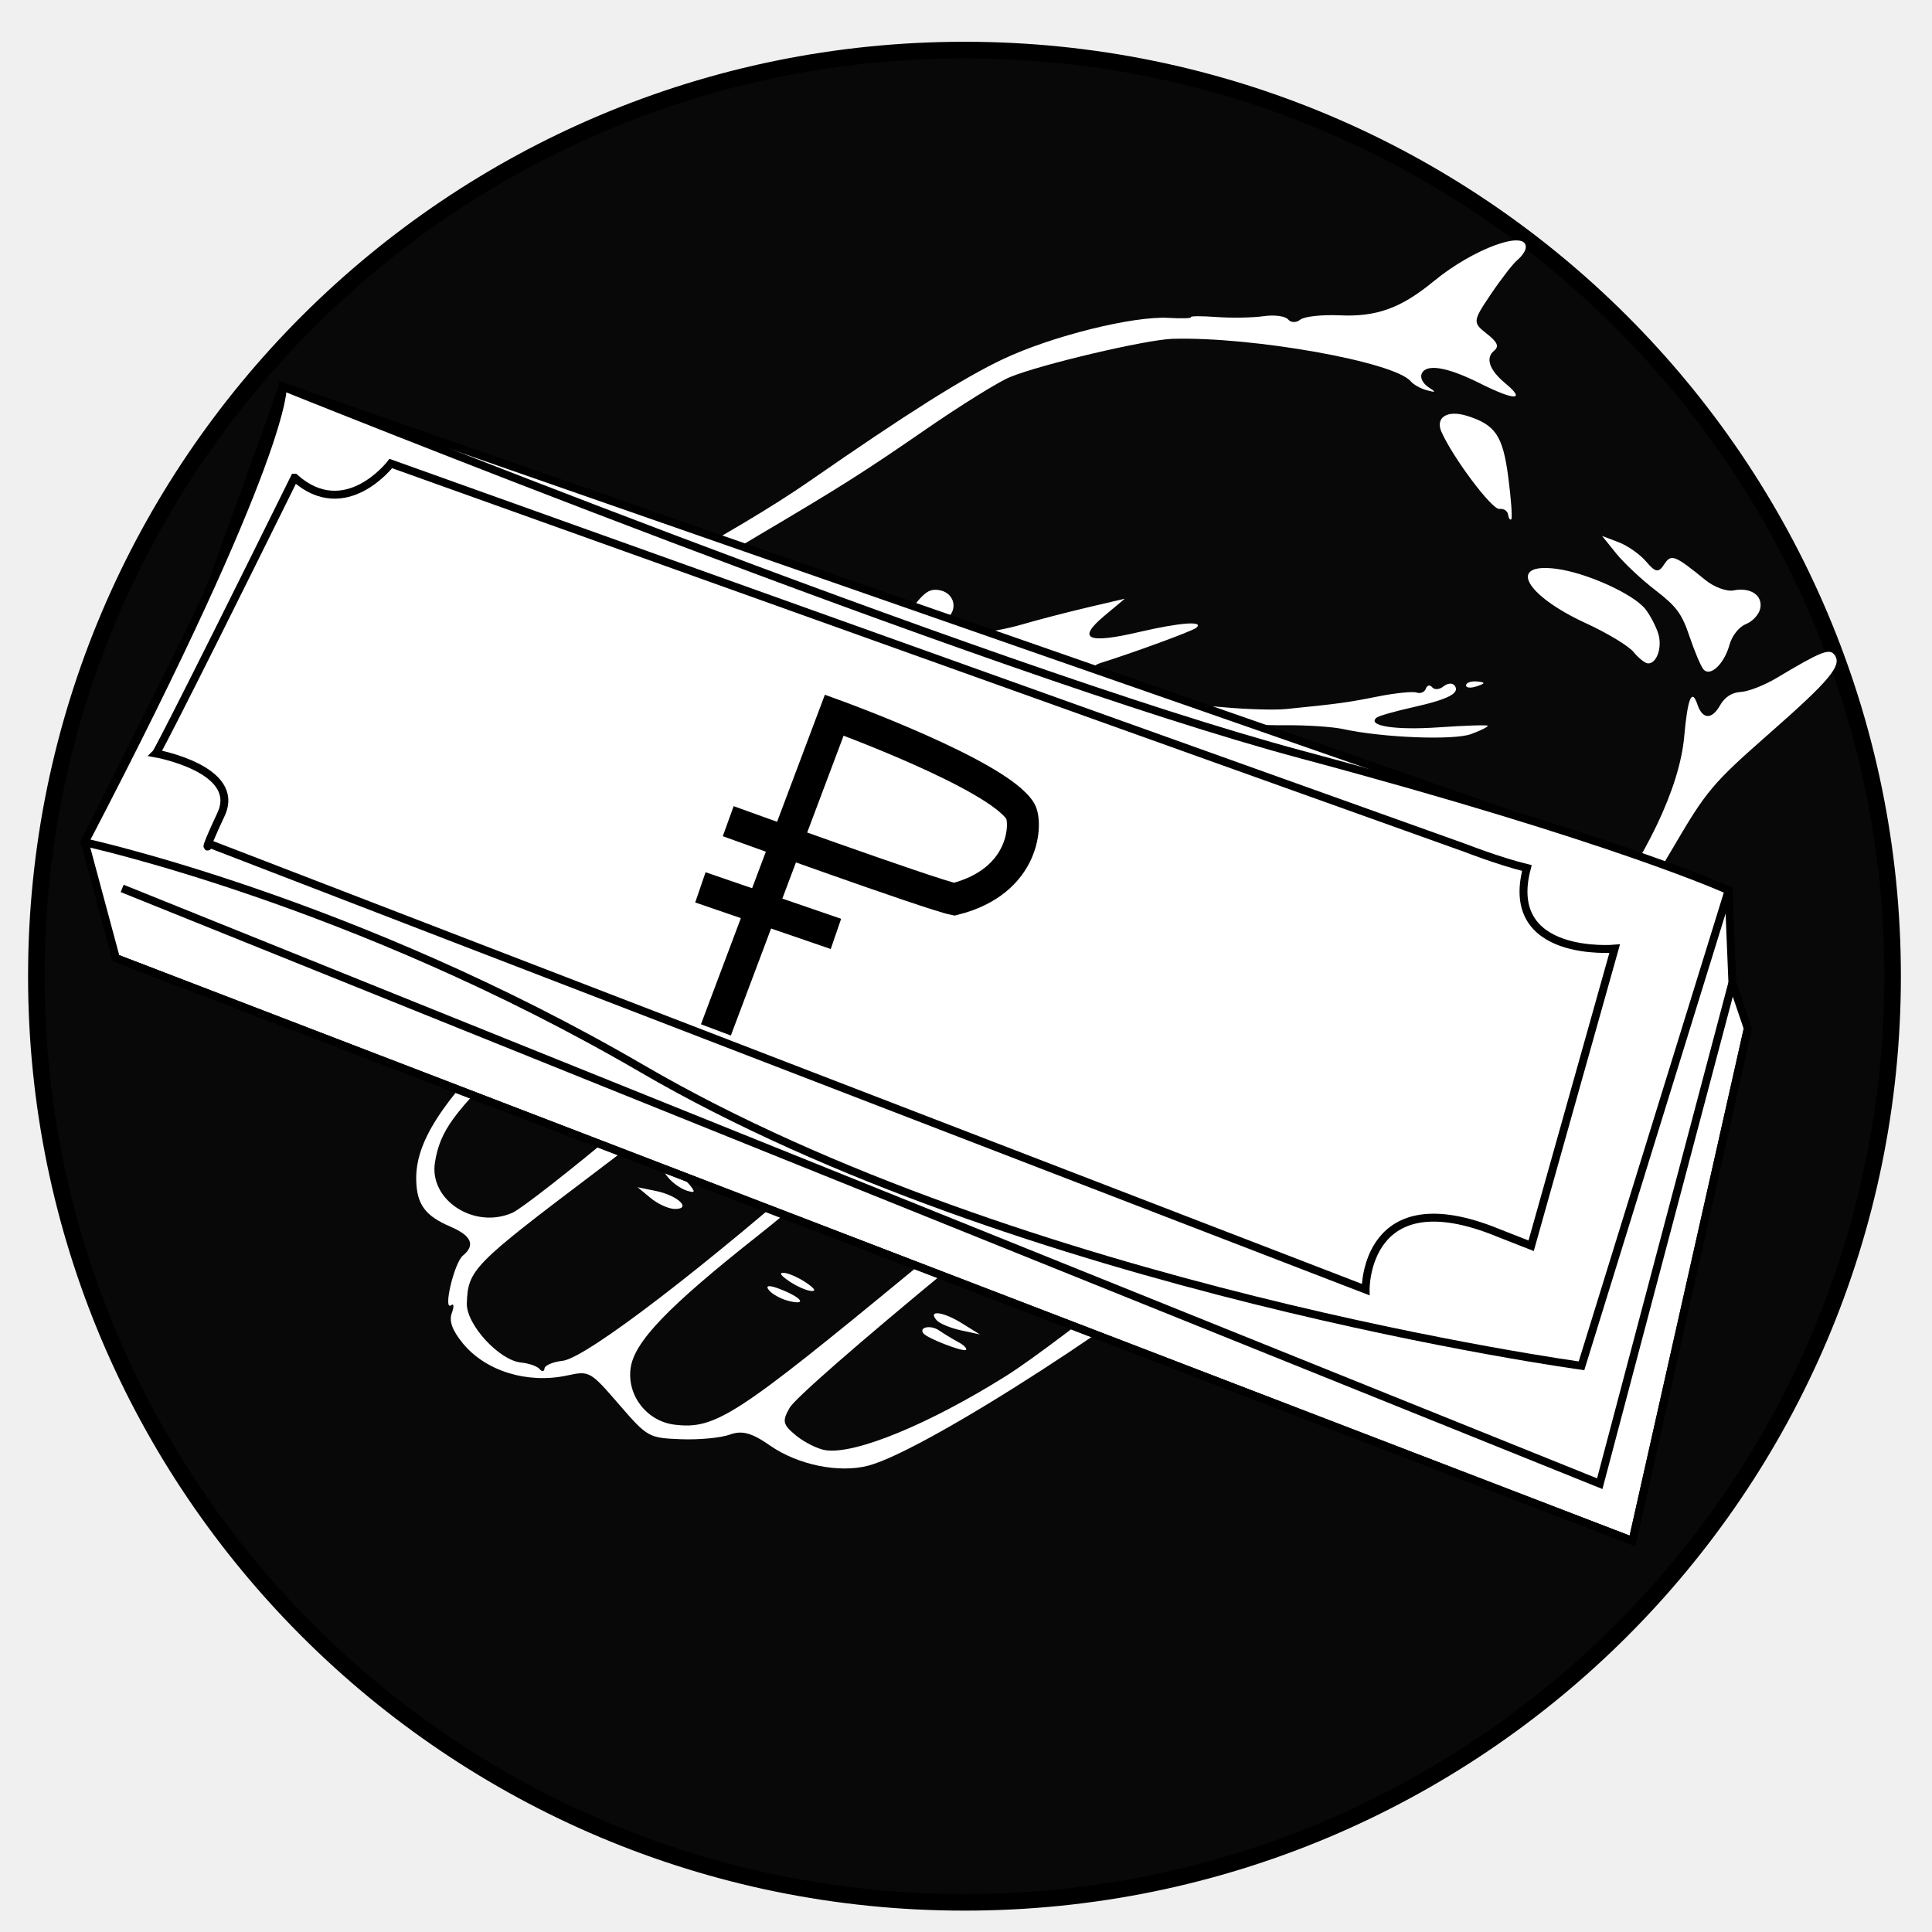
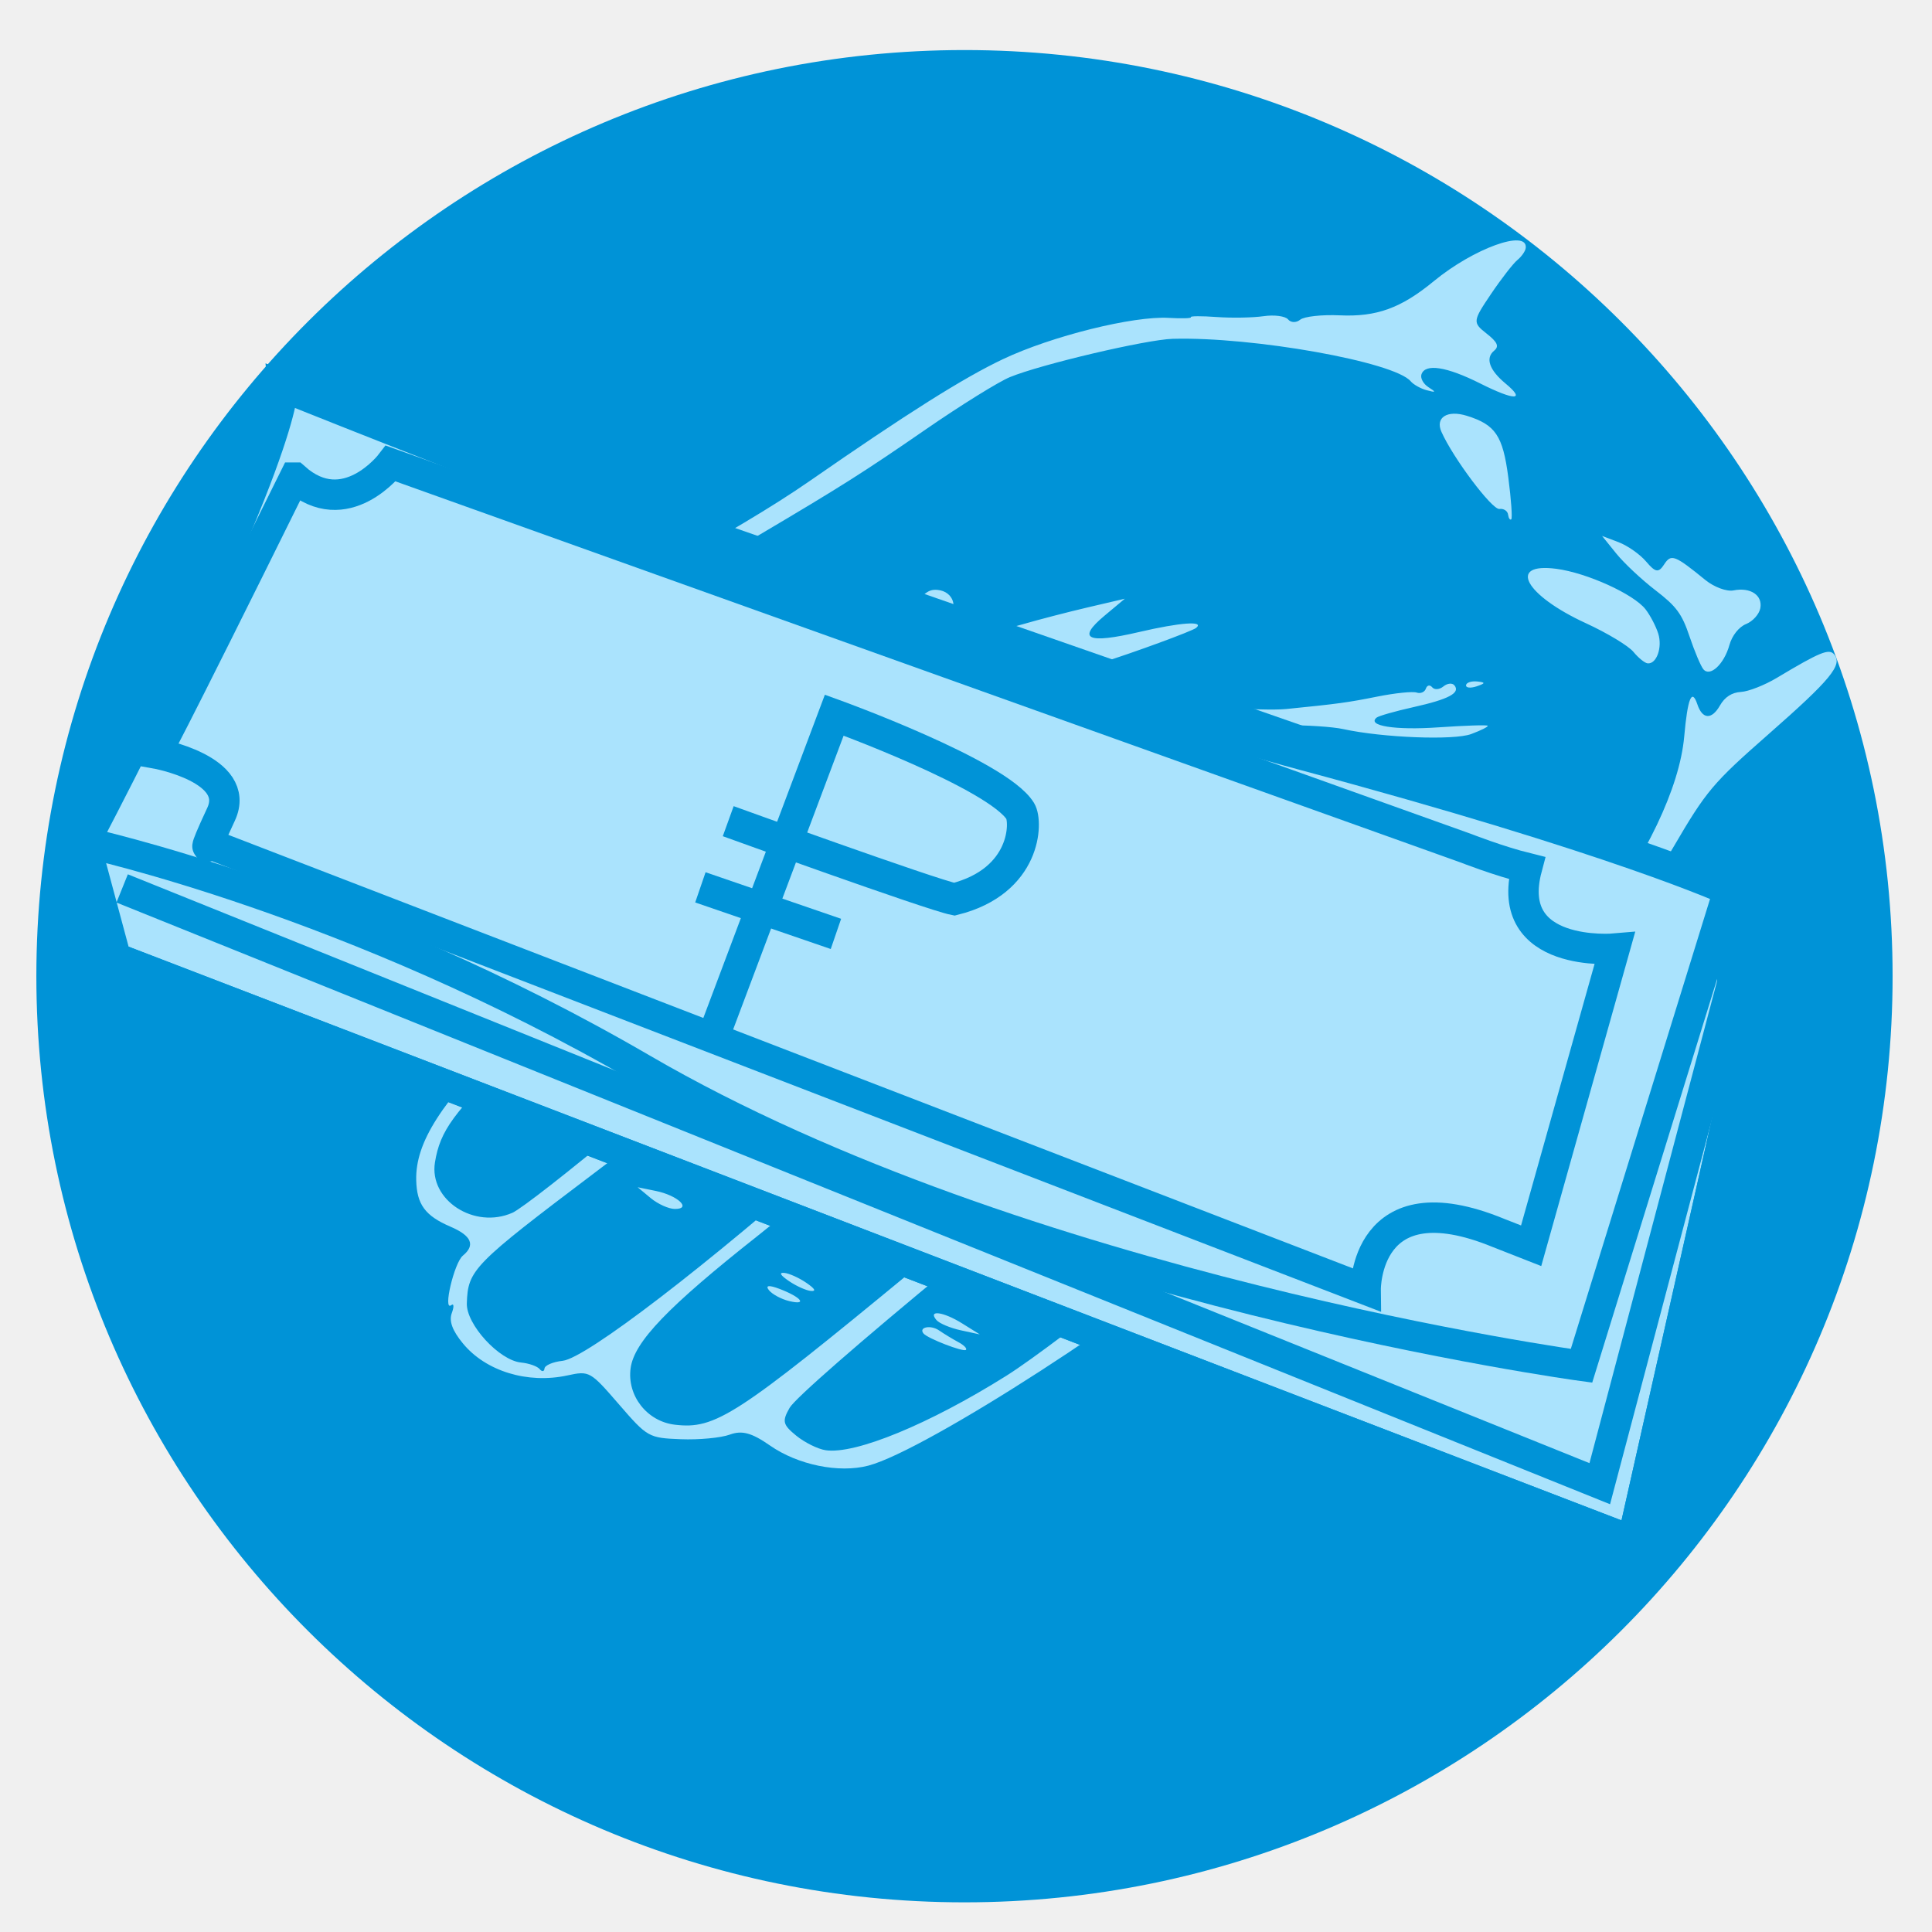
<svg xmlns="http://www.w3.org/2000/svg" width="48" height="48" viewBox="0 0 12.7 12.7" version="1.1" id="svg6822">
  <defs id="defs6816" />
  <g id="layer1" transform="translate(0,-284.3)">
-     <ellipse style="display:inline;opacity:1;fill:#080808;fill-opacity:1;stroke:#000000;stroke-width:0.109;stroke-miterlimit:4;stroke-dasharray:none;stroke-opacity:1" id="path4506-3-3" cx="6.34" cy="290.717" rx="6.101" ry="6.088" />
-     <g id="g2546" transform="matrix(-0.01425541,-0.01730831,0.01730831,-0.01425541,6.94849,298.3193)" style="display:inline;fill:#ffffff;fill-opacity:1">
-       <path id="path2424" d="m 339.154,457.344 c -0.65,-0.65 -1.183,-2.521 -1.183,-4.153 0,-1.632 -1.262,-7.216 -2.804,-12.406 -2.702,-9.099 -2.989,-9.395 -8.091,-8.273 -3.984,0.875 -5.289,0.509 -5.289,-1.485 0,-3.412 -3.476,-4.698 -9.553,-3.537 -7.759,1.483 -5.591,-1.155 4.681,-5.698 10.142,-4.483 14.87,-8.691 13.062,-11.62 -0.611,-0.988 -2.501,-1.353 -4.2,-0.808 -2.623,0.841 -2.683,0.697 -0.393,-0.95 1.483,-1.066 3.747,-1.953 5.03,-1.968 7.464,-0.088 39.514,-27.37 53.962,-45.936 4.747,-6.101 18.789,-34.595 21.681,-43.993 1.063,-3.461 2.795,-16.407 3.846,-28.77 1.863,-21.922 2.85,-29.813 7.186,-57.535 5.056,-32.318 5.237,-37.646 1.571,-45.934 -3.523,-7.964 -5.408,-9.205 -15.368,-10.115 -7.225,-0.66 -18.832,8.227 -24.014,18.385 -1.992,3.903 -4.462,7.098 -5.489,7.098 -1.027,0 -1.44,0.689 -0.92,1.533 0.521,0.843 -0.646,5.888 -2.591,11.211 -4.432,12.121 -4.424,16.472 0.052,32.621 3.101,11.187 3.241,13.303 1.038,15.506 -3.328,3.328 -8.225,1.377 -8.225,-3.278 0,-2.008 -0.769,-3.651 -1.706,-3.651 -2.474,0 -9.677,10.399 -13.698,19.778 -1.909,4.449 -5.671,12.541 -8.36,17.979 l -4.891,9.89 -0.057,-7.792 c -0.077,-10.665 -3.209,-9.182 -10.133,4.804 -5.5,11.109 -9.701,17.033 -9.701,13.679 0,-1.487 6.105,-18.908 9.894,-28.222 0.725,-1.782 0.479,-3.146 -0.565,-3.146 -2.554,0 -12.876,5.647 -17.137,9.377 -1.938,1.697 -4.211,2.66 -5.05,2.142 -0.84,-0.519 -1.526,-0.157 -1.526,0.802 0,0.959 -3.894,5.658 -8.651,10.443 -4.76,4.786 -10.221,11.047 -12.137,13.914 -8.514,12.734 -9.934,15.035 -14.189,22.979 -2.48,4.629 -5.347,8.933 -6.371,9.564 -1.023,0.633 -1.396,1.902 -0.826,2.824 0.568,0.92 0.177,1.674 -0.87,1.674 -1.047,0 -1.903,1.213 -1.903,2.697 0,1.481 -0.81,2.697 -1.799,2.697 -2.883,0 -2.098,-3.875 2.704,-13.342 2.47,-4.865 4.488,-9.492 4.488,-10.281 0,-3.8 -6.328,1.811 -13.707,12.151 -4.502,6.31 -8.477,11.472 -8.833,11.472 -0.355,0 0.186,-2.388 1.201,-5.304 1.785,-5.121 15.67,-20.7 24.958,-28.004 2.484,-1.955 7.744,-7.541 11.687,-12.414 16.605,-20.524 42.621,-39.812 58.364,-43.271 2.993,-0.657 5.442,-2.026 5.442,-3.043 0,-1.017 1.112,-1.42 2.474,-0.898 1.36,0.521 2.415,0.002 2.343,-1.155 -0.07,-1.157 1.768,-6.134 4.086,-11.058 3.231,-6.861 4.36,-12.803 4.832,-25.444 0.688,-18.401 -1.663,-26.75 -9.6,-34.104 -4.135,-3.832 -6.327,-4.318 -19.454,-4.318 -8.555,0 -18.019,1.139 -22.438,2.697 -9.353,3.299 -8.391,3.39 -9.513,-0.899 -0.759,-2.901 -2.451,-3.596 -8.775,-3.596 -9.608,0 -19.48,4.975 -30.26,15.247 -14.286,13.617 -22.448,15.029 -9.889,1.71 3.461,-3.67 6.293,-7.368 6.293,-8.22 0,-4.868 -19.161,0.418 -28.24,7.791 -1.192,0.969 -3.216,1.156 -4.494,0.418 -1.279,-0.737 -1.745,-0.698 -1.035,0.088 1.231,1.365 -17.101,13.531 -20.389,13.531 -2.836,0 -1.664,-3.334 2.098,-5.968 3.043,-2.131 3.208,-2.755 0.956,-3.62 -1.496,-0.574 -3.198,-0.27 -3.783,0.676 -1.354,2.191 -4.446,2.24 -4.446,0.07 0,-0.906 3.7,-3.062 8.225,-4.789 4.521,-1.729 10.187,-4.686 12.586,-6.572 l 4.361,-3.433 V 137.6 c 0,-35.245 -0.724,-60.092 -1.836,-63.017 -1.611,-4.243 -2.526,-4.691 -7.522,-3.692 -3.128,0.625 -7.082,2.399 -8.785,3.941 -6.516,5.896 -13.396,28.267 -16.824,54.69 -2.351,18.118 -3.323,87.561 -1.244,88.845 3.191,1.974 2.44,6.167 -2.22,12.414 -5.066,6.789 -7.556,17.128 -10.188,42.313 -4.906,46.969 10.096,107.498 31.989,129.068 8.028,7.91 9.559,10.769 4.782,8.937 -4.337,-1.664 -6.178,0.354 -4.456,4.885 1.024,2.694 0.745,5.13 -0.837,7.294 -1.307,1.787 -2.883,6.613 -3.501,10.725 -2.205,14.647 -3.047,17.365 -5.379,17.365 -3.99,0 -5.049,-5.396 -5.82,-29.667 -0.694,-21.83 -1.212,-24.648 -7.842,-42.667 -8.766,-23.822 -12.294,-39.451 -14.926,-66.113 -2.271,-22.994 -0.898,-52.652 3.158,-68.324 1.409,-5.438 3.066,-12.146 3.686,-14.907 0.618,-2.761 1.845,-4.572 2.728,-4.026 0.92,0.568 1.249,-6.781 0.773,-17.234 -1.544,-33.882 7.38,-111.001 14.674,-126.81 3.733,-8.092 13.294,-15.821 22.896,-18.509 6.277,-1.758 8.688,-3.468 9.947,-7.06 0.914,-2.607 4.55,-7.977 8.077,-11.932 6.293,-7.057 6.659,-7.198 19.462,-7.509 12.842,-0.312 13.097,-0.412 16.128,-6.293 5.464,-10.595 16.142,-17.663 26.688,-17.663 4.891,0 7.702,0.987 8.96,3.146 1.008,1.73 1.857,2.337 1.89,1.349 0.102,-3.191 9.042,8.538 9.042,11.86 0,4.83 2.892,5.678 8.85,2.597 7.187,-3.717 11.328,-3.49 16.943,0.928 8.687,6.832 12.989,20.155 15.65,48.444 1.07,11.373 2.646,27.959 3.501,36.859 0.855,8.9 2.444,31.959 3.53,51.243 2.629,46.674 2.692,46.908 9.075,32.899 2.794,-6.134 6.768,-12.961 8.826,-15.173 2.062,-2.211 3.746,-4.695 3.746,-5.52 0,-0.825 3.799,-3.908 8.442,-6.853 7.208,-4.571 10.211,-5.354 20.518,-5.354 11.275,0 12.383,0.366 16.729,5.532 5.104,6.067 5.606,10.636 2.776,25.238 -4.21,21.719 -6.874,39.175 -7.927,51.938 -2.865,34.717 -5.333,54.121 -8.458,66.525 -3.857,15.311 -14.479,37.578 -21.566,45.211 -2.62,2.823 -4.4,5.134 -3.953,5.134 0.446,0 -1.694,2.63 -4.759,5.844 -3.063,3.215 -6.92,8.068 -8.569,10.788 -1.649,2.721 -4.038,4.944 -5.31,4.944 -1.27,0 -2.31,1.212 -2.31,2.692 0,1.479 -2.87,5.868 -6.379,9.753 -7.258,8.032 -9.803,15.213 -9.803,27.65 -0.001,15.123 -5.641,30.982 -9.607,27.016 z M 235.821,190.654 c 3.469,-3.954 6.337,-5.401 10.738,-5.421 3.304,-0.016 6.988,-0.652 8.189,-1.416 4.346,-2.762 6.462,-20.198 4.956,-40.81 -0.795,-10.878 -1.228,-30.486 -0.961,-43.573 0.685,-33.565 -0.979,-47.738 -6.269,-53.446 -5.532,-5.97 -15.097,-6.208 -21.03,-0.523 -8.633,8.268 -9.448,15.389 -9.425,82.259 0.012,34.117 0.593,63.447 1.292,65.178 1.917,4.742 7.211,3.791 12.51,-2.248 z m 1.8,-37.288 c 0.331,-1.719 2.211,-3.323 4.178,-3.564 1.967,-0.241 2.563,0.02 1.327,0.579 -3.391,1.535 -2.697,4.374 0.745,3.053 2.012,-0.772 2.565,-0.459 1.691,0.956 -2.124,3.435 -8.639,2.597 -7.941,-1.024 z m -1.238,-52.208 c 0.989,-0.989 3.82,-2.384 6.293,-3.101 2.997,-0.869 3.896,-0.704 2.697,0.495 -0.989,0.989 -3.82,2.385 -6.293,3.102 -2.997,0.868 -3.895,0.703 -2.697,-0.496 z m 1.693,-6.754 c 1.919,-1.452 4.751,-2.611 6.293,-2.576 1.796,0.041 1.188,0.986 -1.692,2.633 -5.884,3.363 -9.071,3.323 -4.601,-0.057 z m 60.486,86.166 c 1.562,-1.38 3.21,-2.142 3.66,-1.69 2.637,2.637 3.826,-32.262 1.591,-46.637 -1.728,-11.1 -1.826,-24.422 -0.432,-57.577 1.9,-45.146 1.689,-47.129 -5.697,-53.646 -4.63,-4.084 -18.949,-3.328 -23.521,1.243 -1.636,1.636 -3.86,2.975 -4.943,2.975 -1.083,0 -1.428,0.542 -0.766,1.205 0.663,0.663 -0.076,3.161 -1.643,5.551 -3.775,5.762 -5.332,50.917 -3.504,101.659 l 1.347,37.394 5.193,1.039 c 5.82,1.165 6.46,2.694 2.495,5.983 -1.482,1.23 -2.695,3.436 -2.695,4.896 0,2.221 2.153,2.449 13.035,1.387 7.171,-0.7 14.315,-2.403 15.88,-3.782 z m -18.127,-38.252 c 0,-0.874 2.21,-2.011 4.911,-2.527 4.593,-0.878 4.687,-0.775 1.453,1.588 -3.95,2.889 -6.364,3.245 -6.364,0.939 z m 0.898,-5.604 c 0.611,-0.989 2.479,-1.786 4.151,-1.771 2.62,0.024 2.668,0.269 0.344,1.771 -3.52,2.276 -5.9,2.276 -4.495,0 z m 0.9,-44.95 c 1.482,-0.958 4.313,-1.743 6.293,-1.743 2.978,0 3.132,0.3 0.897,1.743 -1.482,0.958 -4.313,1.743 -6.293,1.743 -2.976,0 -3.13,-0.3 -0.897,-1.743 z M 280.27,85.67 c 1.141,-1.374 4.271,-2.918 6.956,-3.431 l 4.882,-0.933 -4.237,3.431 c -5.102,4.13 -10.84,4.835 -7.601,0.933 z m 64.964,93.921 4.425,-0.623 0.546,-25.172 c 0.301,-13.845 -0.301,-31.24 -1.336,-38.657 -1.034,-7.417 -2.67,-24.109 -3.633,-37.094 -1.798,-24.229 -3.514,-30.934 -9.72,-37.973 -7.397,-8.393 -22.551,-3.619 -25.843,8.141 -0.754,2.692 -1.228,21.077 -1.054,40.855 0.175,19.778 0.41,46.436 0.523,59.239 0.213,24.027 1.533,28.88 7.354,27.032 2.498,-0.793 2.989,-0.232 2.255,2.575 -0.703,2.691 0.12,3.822 3.297,4.525 8.979,1.986 15.096,1.953 16.891,-0.092 1.03,-1.173 3.862,-2.412 6.295,-2.756 z m -22.546,-42.877 c 0.61,-0.989 3.134,-1.798 5.605,-1.798 2.539,0 4.012,0.782 3.385,1.798 -0.611,0.989 -3.135,1.798 -5.606,1.798 -2.539,0 -4.011,-0.782 -3.384,-1.798 z m 1.798,-5.394 c 0.611,-0.989 2.277,-1.798 3.702,-1.798 1.425,0 2.591,0.809 2.591,1.798 0,0.989 -1.666,1.798 -3.702,1.798 -2.036,0 -3.202,-0.809 -2.591,-1.798 z m -2.697,-41.291 c 0,-2.31 7.177,-6.072 8.692,-4.557 0.655,0.656 -0.378,2.339 -2.296,3.742 -4.06,2.968 -6.396,3.266 -6.396,0.815 z m 0,-8.154 c 1.231,-1.483 3.96,-2.668 6.064,-2.633 3.603,0.06 3.563,0.213 -0.67,2.633 -5.889,3.366 -8.187,3.366 -5.394,0 z M 213.892,443.256 c -1.145,-1.378 -1.556,-4.152 -0.915,-6.168 0.682,-2.147 -0.001,-5.322 -1.649,-7.678 -3.351,-4.783 -3.688,-10.407 -0.625,-10.407 1.203,0 5.7,1.343 9.994,2.981 6.565,2.507 9.242,2.649 16.829,0.898 4.962,-1.146 11.994,-2.055 15.627,-2.02 l 6.604,0.064 -4.494,2.568 c -2.473,1.413 -6.774,2.599 -9.562,2.633 -4.165,0.054 -4.871,0.679 -3.971,3.516 1.147,3.618 0.228,4.147 -11.206,6.45 -3.223,0.647 -6.639,2.637 -7.592,4.418 -2.393,4.476 -6.556,5.739 -9.04,2.745 z m 13.302,-27.813 c -3.944,-1.594 -6.639,-6.084 -4.771,-7.952 0.593,-0.591 2.95,-1.074 5.242,-1.074 2.291,0 9.178,-2.428 15.302,-5.395 17.747,-8.598 28.529,-6.529 17.871,3.428 -6.582,6.147 -20.146,12.799 -25.782,12.641 -2.237,-0.063 -5.775,-0.804 -7.862,-1.648 z m 63.305,-4.807 c -5.535,-3.464 -10.063,-6.687 -10.063,-7.162 0,-0.477 0.754,-0.4 1.674,0.168 0.921,0.568 2.217,0.157 2.88,-0.916 1.138,-1.84 20.171,-0.992 28.261,1.259 4.445,1.237 3.903,5.448 -1.125,8.743 -7.34,4.808 -11.191,4.436 -21.627,-2.092 z m -41.415,-46.101 c 0.676,-1.772 1.682,-2.771 2.234,-2.218 0.554,0.554 10e-4,2.005 -1.229,3.225 -1.773,1.762 -1.98,1.555 -1.005,-1.007 z m -47.762,-13.864 c 0,-2.257 25.635,-27.985 35.004,-35.132 3.407,-2.599 7.06,-4.19 8.115,-3.538 1.057,0.652 1.698,0.24 1.427,-0.918 -0.438,-1.863 13.606,-13.258 38.163,-30.964 4.45,-3.208 8.495,-6.261 8.99,-6.782 2.53,-2.676 25.396,-16.531 26.104,-15.82 1.339,1.339 -5.627,8.011 -14.839,14.214 -4.714,3.173 -10.391,7.407 -12.615,9.409 -2.226,2.002 -4.059,2.892 -4.072,1.978 -0.015,-0.914 -0.622,-0.853 -1.35,0.138 -3.166,4.31 -16.799,13.575 -18.462,12.549 -1.005,-0.621 -1.604,-0.358 -1.333,0.584 0.271,0.942 -4.359,5.431 -10.294,9.973 -5.934,4.543 -11.81,9.133 -13.059,10.199 -1.249,1.066 -3.089,1.435 -4.09,0.816 -1.002,-0.619 -1.599,-0.361 -1.326,0.573 0.469,1.612 -28.689,30.228 -33.901,33.271 -1.465,0.852 -2.462,0.631 -2.462,-0.55 z M 173.629,291.63 c -1.669,-2.699 9.595,-9.531 14.735,-8.938 4.681,0.54 4.553,0.749 -3.383,5.506 -8.997,5.393 -9.96,5.684 -11.352,3.432 z m 37.58,-16.466 c 3.336,-5.397 48.542,-30.274 50.839,-27.978 0.522,0.521 1.84,-0.121 2.927,-1.428 1.976,-2.379 10.92,-6.08 37.936,-15.703 8.62,-3.069 12.943,-4.012 10.788,-2.351 -3.474,2.679 -53.95,27.679 -55.884,27.679 -2.329,0 -32.525,13.543 -35.252,15.811 -1.668,1.387 -3.895,1.99 -4.944,1.34 -1.052,-0.648 -1.912,-0.41 -1.912,0.531 0,0.941 -1.255,2.193 -2.79,2.781 -1.582,0.608 -2.321,0.311 -1.708,-0.682 z m 197.749,-68.437 c -0.654,-2.066 -0.768,-4.182 -0.249,-4.701 1.501,-1.5 4.779,1.184 4.779,3.912 0,4.199 -3.266,4.769 -4.53,0.789 z M 195.029,165.482 c 0.611,-0.989 2.479,-1.785 4.151,-1.771 2.619,0.024 2.668,0.269 0.344,1.771 -3.522,2.276 -5.901,2.276 -4.495,0 z m -0.9,-5.393 c 3.543,-2.29 7.708,-2.29 6.294,0 -0.61,0.989 -2.885,1.785 -5.051,1.771 -3.203,-0.023 -3.434,-0.354 -1.243,-1.771 z m 5.395,-32.331 c 2.473,-1.953 5.554,-3.568 6.849,-3.59 4.017,-0.068 0.646,3.103 -5.497,5.171 l -5.847,1.969 z m -5.395,-2.493 c 0,-1.047 9.739,-6.531 11.6,-6.531 2.407,0 0.681,3.265 -2.158,4.081 -1.731,0.498 -4.562,1.488 -6.294,2.2 -1.732,0.713 -3.148,0.826 -3.148,0.25 z" style="fill:#ffffff;fill-opacity:1" />
+     <ellipse style="display:inline;opacity:1;fill:#0093d7;fill-opacity:1;stroke:none;stroke-width:0.109;stroke-miterlimit:4;stroke-dasharray:none;stroke-opacity:1" id="path4506-3-3" cx="6.34" cy="290.717" rx="6.101" ry="6.088" />
+     <g id="g2546" transform="matrix(-0.01425541,-0.01730831,0.01730831,-0.01425541,6.94849,298.3193)" style="display:inline;fill:#aae3fd;fill-opacity:1">
+       <path id="path2424" d="m 339.154,457.344 c -0.65,-0.65 -1.183,-2.521 -1.183,-4.153 0,-1.632 -1.262,-7.216 -2.804,-12.406 -2.702,-9.099 -2.989,-9.395 -8.091,-8.273 -3.984,0.875 -5.289,0.509 -5.289,-1.485 0,-3.412 -3.476,-4.698 -9.553,-3.537 -7.759,1.483 -5.591,-1.155 4.681,-5.698 10.142,-4.483 14.87,-8.691 13.062,-11.62 -0.611,-0.988 -2.501,-1.353 -4.2,-0.808 -2.623,0.841 -2.683,0.697 -0.393,-0.95 1.483,-1.066 3.747,-1.953 5.03,-1.968 7.464,-0.088 39.514,-27.37 53.962,-45.936 4.747,-6.101 18.789,-34.595 21.681,-43.993 1.063,-3.461 2.795,-16.407 3.846,-28.77 1.863,-21.922 2.85,-29.813 7.186,-57.535 5.056,-32.318 5.237,-37.646 1.571,-45.934 -3.523,-7.964 -5.408,-9.205 -15.368,-10.115 -7.225,-0.66 -18.832,8.227 -24.014,18.385 -1.992,3.903 -4.462,7.098 -5.489,7.098 -1.027,0 -1.44,0.689 -0.92,1.533 0.521,0.843 -0.646,5.888 -2.591,11.211 -4.432,12.121 -4.424,16.472 0.052,32.621 3.101,11.187 3.241,13.303 1.038,15.506 -3.328,3.328 -8.225,1.377 -8.225,-3.278 0,-2.008 -0.769,-3.651 -1.706,-3.651 -2.474,0 -9.677,10.399 -13.698,19.778 -1.909,4.449 -5.671,12.541 -8.36,17.979 l -4.891,9.89 -0.057,-7.792 c -0.077,-10.665 -3.209,-9.182 -10.133,4.804 -5.5,11.109 -9.701,17.033 -9.701,13.679 0,-1.487 6.105,-18.908 9.894,-28.222 0.725,-1.782 0.479,-3.146 -0.565,-3.146 -2.554,0 -12.876,5.647 -17.137,9.377 -1.938,1.697 -4.211,2.66 -5.05,2.142 -0.84,-0.519 -1.526,-0.157 -1.526,0.802 0,0.959 -3.894,5.658 -8.651,10.443 -4.76,4.786 -10.221,11.047 -12.137,13.914 -8.514,12.734 -9.934,15.035 -14.189,22.979 -2.48,4.629 -5.347,8.933 -6.371,9.564 -1.023,0.633 -1.396,1.902 -0.826,2.824 0.568,0.92 0.177,1.674 -0.87,1.674 -1.047,0 -1.903,1.213 -1.903,2.697 0,1.481 -0.81,2.697 -1.799,2.697 -2.883,0 -2.098,-3.875 2.704,-13.342 2.47,-4.865 4.488,-9.492 4.488,-10.281 0,-3.8 -6.328,1.811 -13.707,12.151 -4.502,6.31 -8.477,11.472 -8.833,11.472 -0.355,0 0.186,-2.388 1.201,-5.304 1.785,-5.121 15.67,-20.7 24.958,-28.004 2.484,-1.955 7.744,-7.541 11.687,-12.414 16.605,-20.524 42.621,-39.812 58.364,-43.271 2.993,-0.657 5.442,-2.026 5.442,-3.043 0,-1.017 1.112,-1.42 2.474,-0.898 1.36,0.521 2.415,0.002 2.343,-1.155 -0.07,-1.157 1.768,-6.134 4.086,-11.058 3.231,-6.861 4.36,-12.803 4.832,-25.444 0.688,-18.401 -1.663,-26.75 -9.6,-34.104 -4.135,-3.832 -6.327,-4.318 -19.454,-4.318 -8.555,0 -18.019,1.139 -22.438,2.697 -9.353,3.299 -8.391,3.39 -9.513,-0.899 -0.759,-2.901 -2.451,-3.596 -8.775,-3.596 -9.608,0 -19.48,4.975 -30.26,15.247 -14.286,13.617 -22.448,15.029 -9.889,1.71 3.461,-3.67 6.293,-7.368 6.293,-8.22 0,-4.868 -19.161,0.418 -28.24,7.791 -1.192,0.969 -3.216,1.156 -4.494,0.418 -1.279,-0.737 -1.745,-0.698 -1.035,0.088 1.231,1.365 -17.101,13.531 -20.389,13.531 -2.836,0 -1.664,-3.334 2.098,-5.968 3.043,-2.131 3.208,-2.755 0.956,-3.62 -1.496,-0.574 -3.198,-0.27 -3.783,0.676 -1.354,2.191 -4.446,2.24 -4.446,0.07 0,-0.906 3.7,-3.062 8.225,-4.789 4.521,-1.729 10.187,-4.686 12.586,-6.572 l 4.361,-3.433 V 137.6 c 0,-35.245 -0.724,-60.092 -1.836,-63.017 -1.611,-4.243 -2.526,-4.691 -7.522,-3.692 -3.128,0.625 -7.082,2.399 -8.785,3.941 -6.516,5.896 -13.396,28.267 -16.824,54.69 -2.351,18.118 -3.323,87.561 -1.244,88.845 3.191,1.974 2.44,6.167 -2.22,12.414 -5.066,6.789 -7.556,17.128 -10.188,42.313 -4.906,46.969 10.096,107.498 31.989,129.068 8.028,7.91 9.559,10.769 4.782,8.937 -4.337,-1.664 -6.178,0.354 -4.456,4.885 1.024,2.694 0.745,5.13 -0.837,7.294 -1.307,1.787 -2.883,6.613 -3.501,10.725 -2.205,14.647 -3.047,17.365 -5.379,17.365 -3.99,0 -5.049,-5.396 -5.82,-29.667 -0.694,-21.83 -1.212,-24.648 -7.842,-42.667 -8.766,-23.822 -12.294,-39.451 -14.926,-66.113 -2.271,-22.994 -0.898,-52.652 3.158,-68.324 1.409,-5.438 3.066,-12.146 3.686,-14.907 0.618,-2.761 1.845,-4.572 2.728,-4.026 0.92,0.568 1.249,-6.781 0.773,-17.234 -1.544,-33.882 7.38,-111.001 14.674,-126.81 3.733,-8.092 13.294,-15.821 22.896,-18.509 6.277,-1.758 8.688,-3.468 9.947,-7.06 0.914,-2.607 4.55,-7.977 8.077,-11.932 6.293,-7.057 6.659,-7.198 19.462,-7.509 12.842,-0.312 13.097,-0.412 16.128,-6.293 5.464,-10.595 16.142,-17.663 26.688,-17.663 4.891,0 7.702,0.987 8.96,3.146 1.008,1.73 1.857,2.337 1.89,1.349 0.102,-3.191 9.042,8.538 9.042,11.86 0,4.83 2.892,5.678 8.85,2.597 7.187,-3.717 11.328,-3.49 16.943,0.928 8.687,6.832 12.989,20.155 15.65,48.444 1.07,11.373 2.646,27.959 3.501,36.859 0.855,8.9 2.444,31.959 3.53,51.243 2.629,46.674 2.692,46.908 9.075,32.899 2.794,-6.134 6.768,-12.961 8.826,-15.173 2.062,-2.211 3.746,-4.695 3.746,-5.52 0,-0.825 3.799,-3.908 8.442,-6.853 7.208,-4.571 10.211,-5.354 20.518,-5.354 11.275,0 12.383,0.366 16.729,5.532 5.104,6.067 5.606,10.636 2.776,25.238 -4.21,21.719 -6.874,39.175 -7.927,51.938 -2.865,34.717 -5.333,54.121 -8.458,66.525 -3.857,15.311 -14.479,37.578 -21.566,45.211 -2.62,2.823 -4.4,5.134 -3.953,5.134 0.446,0 -1.694,2.63 -4.759,5.844 -3.063,3.215 -6.92,8.068 -8.569,10.788 -1.649,2.721 -4.038,4.944 -5.31,4.944 -1.27,0 -2.31,1.212 -2.31,2.692 0,1.479 -2.87,5.868 -6.379,9.753 -7.258,8.032 -9.803,15.213 -9.803,27.65 -0.001,15.123 -5.641,30.982 -9.607,27.016 z M 235.821,190.654 c 3.469,-3.954 6.337,-5.401 10.738,-5.421 3.304,-0.016 6.988,-0.652 8.189,-1.416 4.346,-2.762 6.462,-20.198 4.956,-40.81 -0.795,-10.878 -1.228,-30.486 -0.961,-43.573 0.685,-33.565 -0.979,-47.738 -6.269,-53.446 -5.532,-5.97 -15.097,-6.208 -21.03,-0.523 -8.633,8.268 -9.448,15.389 -9.425,82.259 0.012,34.117 0.593,63.447 1.292,65.178 1.917,4.742 7.211,3.791 12.51,-2.248 z m 1.8,-37.288 c 0.331,-1.719 2.211,-3.323 4.178,-3.564 1.967,-0.241 2.563,0.02 1.327,0.579 -3.391,1.535 -2.697,4.374 0.745,3.053 2.012,-0.772 2.565,-0.459 1.691,0.956 -2.124,3.435 -8.639,2.597 -7.941,-1.024 z m -1.238,-52.208 c 0.989,-0.989 3.82,-2.384 6.293,-3.101 2.997,-0.869 3.896,-0.704 2.697,0.495 -0.989,0.989 -3.82,2.385 -6.293,3.102 -2.997,0.868 -3.895,0.703 -2.697,-0.496 z m 1.693,-6.754 c 1.919,-1.452 4.751,-2.611 6.293,-2.576 1.796,0.041 1.188,0.986 -1.692,2.633 -5.884,3.363 -9.071,3.323 -4.601,-0.057 z m 60.486,86.166 c 1.562,-1.38 3.21,-2.142 3.66,-1.69 2.637,2.637 3.826,-32.262 1.591,-46.637 -1.728,-11.1 -1.826,-24.422 -0.432,-57.577 1.9,-45.146 1.689,-47.129 -5.697,-53.646 -4.63,-4.084 -18.949,-3.328 -23.521,1.243 -1.636,1.636 -3.86,2.975 -4.943,2.975 -1.083,0 -1.428,0.542 -0.766,1.205 0.663,0.663 -0.076,3.161 -1.643,5.551 -3.775,5.762 -5.332,50.917 -3.504,101.659 l 1.347,37.394 5.193,1.039 c 5.82,1.165 6.46,2.694 2.495,5.983 -1.482,1.23 -2.695,3.436 -2.695,4.896 0,2.221 2.153,2.449 13.035,1.387 7.171,-0.7 14.315,-2.403 15.88,-3.782 z m -18.127,-38.252 c 0,-0.874 2.21,-2.011 4.911,-2.527 4.593,-0.878 4.687,-0.775 1.453,1.588 -3.95,2.889 -6.364,3.245 -6.364,0.939 z m 0.898,-5.604 c 0.611,-0.989 2.479,-1.786 4.151,-1.771 2.62,0.024 2.668,0.269 0.344,1.771 -3.52,2.276 -5.9,2.276 -4.495,0 z m 0.9,-44.95 c 1.482,-0.958 4.313,-1.743 6.293,-1.743 2.978,0 3.132,0.3 0.897,1.743 -1.482,0.958 -4.313,1.743 -6.293,1.743 -2.976,0 -3.13,-0.3 -0.897,-1.743 z M 280.27,85.67 c 1.141,-1.374 4.271,-2.918 6.956,-3.431 l 4.882,-0.933 -4.237,3.431 c -5.102,4.13 -10.84,4.835 -7.601,0.933 z m 64.964,93.921 4.425,-0.623 0.546,-25.172 c 0.301,-13.845 -0.301,-31.24 -1.336,-38.657 -1.034,-7.417 -2.67,-24.109 -3.633,-37.094 -1.798,-24.229 -3.514,-30.934 -9.72,-37.973 -7.397,-8.393 -22.551,-3.619 -25.843,8.141 -0.754,2.692 -1.228,21.077 -1.054,40.855 0.175,19.778 0.41,46.436 0.523,59.239 0.213,24.027 1.533,28.88 7.354,27.032 2.498,-0.793 2.989,-0.232 2.255,2.575 -0.703,2.691 0.12,3.822 3.297,4.525 8.979,1.986 15.096,1.953 16.891,-0.092 1.03,-1.173 3.862,-2.412 6.295,-2.756 z m -22.546,-42.877 c 0.61,-0.989 3.134,-1.798 5.605,-1.798 2.539,0 4.012,0.782 3.385,1.798 -0.611,0.989 -3.135,1.798 -5.606,1.798 -2.539,0 -4.011,-0.782 -3.384,-1.798 z m 1.798,-5.394 c 0.611,-0.989 2.277,-1.798 3.702,-1.798 1.425,0 2.591,0.809 2.591,1.798 0,0.989 -1.666,1.798 -3.702,1.798 -2.036,0 -3.202,-0.809 -2.591,-1.798 z m -2.697,-41.291 c 0,-2.31 7.177,-6.072 8.692,-4.557 0.655,0.656 -0.378,2.339 -2.296,3.742 -4.06,2.968 -6.396,3.266 -6.396,0.815 z m 0,-8.154 c 1.231,-1.483 3.96,-2.668 6.064,-2.633 3.603,0.06 3.563,0.213 -0.67,2.633 -5.889,3.366 -8.187,3.366 -5.394,0 z M 213.892,443.256 c -1.145,-1.378 -1.556,-4.152 -0.915,-6.168 0.682,-2.147 -0.001,-5.322 -1.649,-7.678 -3.351,-4.783 -3.688,-10.407 -0.625,-10.407 1.203,0 5.7,1.343 9.994,2.981 6.565,2.507 9.242,2.649 16.829,0.898 4.962,-1.146 11.994,-2.055 15.627,-2.02 l 6.604,0.064 -4.494,2.568 c -2.473,1.413 -6.774,2.599 -9.562,2.633 -4.165,0.054 -4.871,0.679 -3.971,3.516 1.147,3.618 0.228,4.147 -11.206,6.45 -3.223,0.647 -6.639,2.637 -7.592,4.418 -2.393,4.476 -6.556,5.739 -9.04,2.745 z m 13.302,-27.813 c -3.944,-1.594 -6.639,-6.084 -4.771,-7.952 0.593,-0.591 2.95,-1.074 5.242,-1.074 2.291,0 9.178,-2.428 15.302,-5.395 17.747,-8.598 28.529,-6.529 17.871,3.428 -6.582,6.147 -20.146,12.799 -25.782,12.641 -2.237,-0.063 -5.775,-0.804 -7.862,-1.648 z m 63.305,-4.807 c -5.535,-3.464 -10.063,-6.687 -10.063,-7.162 0,-0.477 0.754,-0.4 1.674,0.168 0.921,0.568 2.217,0.157 2.88,-0.916 1.138,-1.84 20.171,-0.992 28.261,1.259 4.445,1.237 3.903,5.448 -1.125,8.743 -7.34,4.808 -11.191,4.436 -21.627,-2.092 z m -41.415,-46.101 c 0.676,-1.772 1.682,-2.771 2.234,-2.218 0.554,0.554 10e-4,2.005 -1.229,3.225 -1.773,1.762 -1.98,1.555 -1.005,-1.007 z m -47.762,-13.864 c 0,-2.257 25.635,-27.985 35.004,-35.132 3.407,-2.599 7.06,-4.19 8.115,-3.538 1.057,0.652 1.698,0.24 1.427,-0.918 -0.438,-1.863 13.606,-13.258 38.163,-30.964 4.45,-3.208 8.495,-6.261 8.99,-6.782 2.53,-2.676 25.396,-16.531 26.104,-15.82 1.339,1.339 -5.627,8.011 -14.839,14.214 -4.714,3.173 -10.391,7.407 -12.615,9.409 -2.226,2.002 -4.059,2.892 -4.072,1.978 -0.015,-0.914 -0.622,-0.853 -1.35,0.138 -3.166,4.31 -16.799,13.575 -18.462,12.549 -1.005,-0.621 -1.604,-0.358 -1.333,0.584 0.271,0.942 -4.359,5.431 -10.294,9.973 -5.934,4.543 -11.81,9.133 -13.059,10.199 -1.249,1.066 -3.089,1.435 -4.09,0.816 -1.002,-0.619 -1.599,-0.361 -1.326,0.573 0.469,1.612 -28.689,30.228 -33.901,33.271 -1.465,0.852 -2.462,0.631 -2.462,-0.55 z M 173.629,291.63 c -1.669,-2.699 9.595,-9.531 14.735,-8.938 4.681,0.54 4.553,0.749 -3.383,5.506 -8.997,5.393 -9.96,5.684 -11.352,3.432 z m 37.58,-16.466 c 3.336,-5.397 48.542,-30.274 50.839,-27.978 0.522,0.521 1.84,-0.121 2.927,-1.428 1.976,-2.379 10.92,-6.08 37.936,-15.703 8.62,-3.069 12.943,-4.012 10.788,-2.351 -3.474,2.679 -53.95,27.679 -55.884,27.679 -2.329,0 -32.525,13.543 -35.252,15.811 -1.668,1.387 -3.895,1.99 -4.944,1.34 -1.052,-0.648 -1.912,-0.41 -1.912,0.531 0,0.941 -1.255,2.193 -2.79,2.781 -1.582,0.608 -2.321,0.311 -1.708,-0.682 z m 197.749,-68.437 c -0.654,-2.066 -0.768,-4.182 -0.249,-4.701 1.501,-1.5 4.779,1.184 4.779,3.912 0,4.199 -3.266,4.769 -4.53,0.789 z M 195.029,165.482 c 0.611,-0.989 2.479,-1.785 4.151,-1.771 2.619,0.024 2.668,0.269 0.344,1.771 -3.522,2.276 -5.901,2.276 -4.495,0 z m -0.9,-5.393 c 3.543,-2.29 7.708,-2.29 6.294,0 -0.61,0.989 -2.885,1.785 -5.051,1.771 -3.203,-0.023 -3.434,-0.354 -1.243,-1.771 z m 5.395,-32.331 c 2.473,-1.953 5.554,-3.568 6.849,-3.59 4.017,-0.068 0.646,3.103 -5.497,5.171 l -5.847,1.969 z m -5.395,-2.493 c 0,-1.047 9.739,-6.531 11.6,-6.531 2.407,0 0.681,3.265 -2.158,4.081 -1.731,0.498 -4.562,1.488 -6.294,2.2 -1.732,0.713 -3.148,0.826 -3.148,0.25 z" style="fill:#aae3fd;fill-opacity:1" />
    </g>
    <rect style="display:inline;opacity:1;fill:#ffffff;fill-opacity:1;stroke:none;stroke-width:0.231;stroke-miterlimit:4;stroke-dasharray:none;stroke-opacity:1" id="rect5225" width="5.022" height="3.512" x="111.719" y="267.48" transform="matrix(0.9333996,0.3588387,-0.3753355,0.926889,0,0)" />
-     <path style="fill:#ffffff;fill-opacity:1;fill-rule:evenodd;stroke:#000000;stroke-width:0.052px;stroke-linecap:butt;stroke-linejoin:miter;stroke-opacity:1" d="M 0.762,290.598 0.557,289.836 1.357,288.236 1.859,286.841 v 0 l 9.504,3.311 0.025,0.611 0.101,0.298 -0.758,3.368 z" id="path6143-9-7" />
-     <path style="display:inline;fill:#ffffff;fill-opacity:1;fill-rule:evenodd;stroke:#000000;stroke-width:0.052px;stroke-linecap:butt;stroke-linejoin:miter;stroke-opacity:1" d="m 0.557,289.836 c 1.339,-2.567 1.302,-2.994 1.302,-2.994 0,0 4.613,1.86 6.696,2.418 2.083,0.558 2.808,0.893 2.808,0.893 l -0.967,3.125 c 0,0 -3.683,-0.502 -6.175,-1.953 -1.9,-1.106 -3.664,-1.488 -3.664,-1.488 z" id="path4494-7-6" />
-     <path style="display:inline;fill:none;fill-rule:evenodd;stroke:#000000;stroke-width:0.052px;stroke-linecap:butt;stroke-linejoin:miter;stroke-opacity:1" d="m 0.803,290.14 9.713,3.913 0.871,-3.29" id="path4496-5-7" />
-     <path style="display:inline;fill:none;fill-rule:evenodd;stroke:#000000;stroke-width:0.052px;stroke-linecap:butt;stroke-linejoin:miter;stroke-opacity:1" d="m 0.762,290.598 9.969,3.831 0.758,-3.368" id="path4498-3-5" />
-     <path style="display:inline;fill:none;fill-rule:evenodd;stroke:#000000;stroke-width:0.052px;stroke-linecap:butt;stroke-linejoin:miter;stroke-opacity:1" d="m 1.936,287.44 c -0.883,1.786 -0.911,1.813 -0.911,1.813 0,0 0.567,0.102 0.428,0.4 -0.139,0.298 -0.074,0.195 -0.074,0.195 l 7.598,2.929 c 0,0 -0.009,-0.735 0.874,-0.372 l 0.214,0.084 0.549,-1.953 c 0,0 -0.735,0.065 -0.577,-0.53 -0.186,-0.046 -0.4,-0.13 -0.4,-0.13 l -7.068,-2.529 c 0,0 -0.298,0.391 -0.632,0.093 z" id="path6079-2" />
-     <path style="display:inline;fill:none;fill-rule:evenodd;stroke:#000000;stroke-width:0.21;stroke-linecap:butt;stroke-linejoin:miter;stroke-miterlimit:4;stroke-dasharray:none;stroke-opacity:1" d="m 4.706,291.07 0.778,-2.069 c 0,0 1.074,0.389 1.223,0.631 0.043,0.07 0.039,0.46 -0.434,0.579 -0.151,-0.03 -1.486,-0.513 -1.486,-0.513 v 0" id="path4500-5-3-9-7" />
-     <path style="display:inline;fill:none;fill-rule:evenodd;stroke:#000000;stroke-width:0.21;stroke-linecap:butt;stroke-linejoin:miter;stroke-miterlimit:4;stroke-dasharray:none;stroke-opacity:1" d="m 4.604,290.133 0.891,0.306" id="path4502-6-5-2-5" />
+     <path style="fill:#aae3fd;fill-opacity:1;fill-rule:evenodd;stroke:#0093d7;stroke-width:0.2;stroke-linecap:butt;stroke-linejoin:miter;stroke-opacity:1;stroke-miterlimit:4;stroke-dasharray:none" d="M 0.762,290.598 0.557,289.836 1.357,288.236 1.859,286.841 v 0 l 9.504,3.311 0.025,0.611 0.101,0.298 -0.758,3.368 z" id="path6143-9-7" />
+     <path style="display:inline;fill:#aae3fd;fill-opacity:1;fill-rule:evenodd;stroke:#0093d7;stroke-width:0.2;stroke-linecap:butt;stroke-linejoin:miter;stroke-opacity:1;stroke-miterlimit:4;stroke-dasharray:none" d="m 0.557,289.836 c 1.339,-2.567 1.302,-2.994 1.302,-2.994 0,0 4.613,1.86 6.696,2.418 2.083,0.558 2.808,0.893 2.808,0.893 l -0.967,3.125 c 0,0 -3.683,-0.502 -6.175,-1.953 -1.9,-1.106 -3.664,-1.488 -3.664,-1.488 z" id="path4494-7-6" />
+     <path style="display:inline;fill:none;fill-rule:evenodd;stroke:#0093d7;stroke-width:0.2;stroke-linecap:butt;stroke-linejoin:miter;stroke-opacity:1;stroke-miterlimit:4;stroke-dasharray:none" d="m 0.803,290.14 9.713,3.913 0.871,-3.29" id="path4496-5-7" />
+     <path style="display:inline;fill:none;fill-rule:evenodd;stroke:#0093d7;stroke-width:0.2;stroke-linecap:butt;stroke-linejoin:miter;stroke-opacity:1;stroke-miterlimit:4;stroke-dasharray:none" d="m 0.762,290.598 9.969,3.831 0.758,-3.368" id="path4498-3-5" />
+     <path style="display:inline;fill:none;fill-rule:evenodd;stroke:#0093d7;stroke-width:0.2;stroke-linecap:butt;stroke-linejoin:miter;stroke-opacity:1;stroke-miterlimit:4;stroke-dasharray:none" d="m 1.936,287.44 c -0.883,1.786 -0.911,1.813 -0.911,1.813 0,0 0.567,0.102 0.428,0.4 -0.139,0.298 -0.074,0.195 -0.074,0.195 l 7.598,2.929 c 0,0 -0.009,-0.735 0.874,-0.372 l 0.214,0.084 0.549,-1.953 c 0,0 -0.735,0.065 -0.577,-0.53 -0.186,-0.046 -0.4,-0.13 -0.4,-0.13 l -7.068,-2.529 c 0,0 -0.298,0.391 -0.632,0.093 z" id="path6079-2" />
+     <path style="display:inline;fill:none;fill-rule:evenodd;stroke:#0093d7;stroke-width:0.21;stroke-linecap:butt;stroke-linejoin:miter;stroke-miterlimit:4;stroke-dasharray:none;stroke-opacity:1" d="m 4.706,291.07 0.778,-2.069 c 0,0 1.074,0.389 1.223,0.631 0.043,0.07 0.039,0.46 -0.434,0.579 -0.151,-0.03 -1.486,-0.513 -1.486,-0.513 v 0" id="path4500-5-3-9-7" />
+     <path style="display:inline;fill:none;fill-rule:evenodd;stroke:#0093d7;stroke-width:0.21;stroke-linecap:butt;stroke-linejoin:miter;stroke-miterlimit:4;stroke-dasharray:none;stroke-opacity:1" d="m 4.604,290.133 0.891,0.306" id="path4502-6-5-2-5" />
  </g>
</svg>
